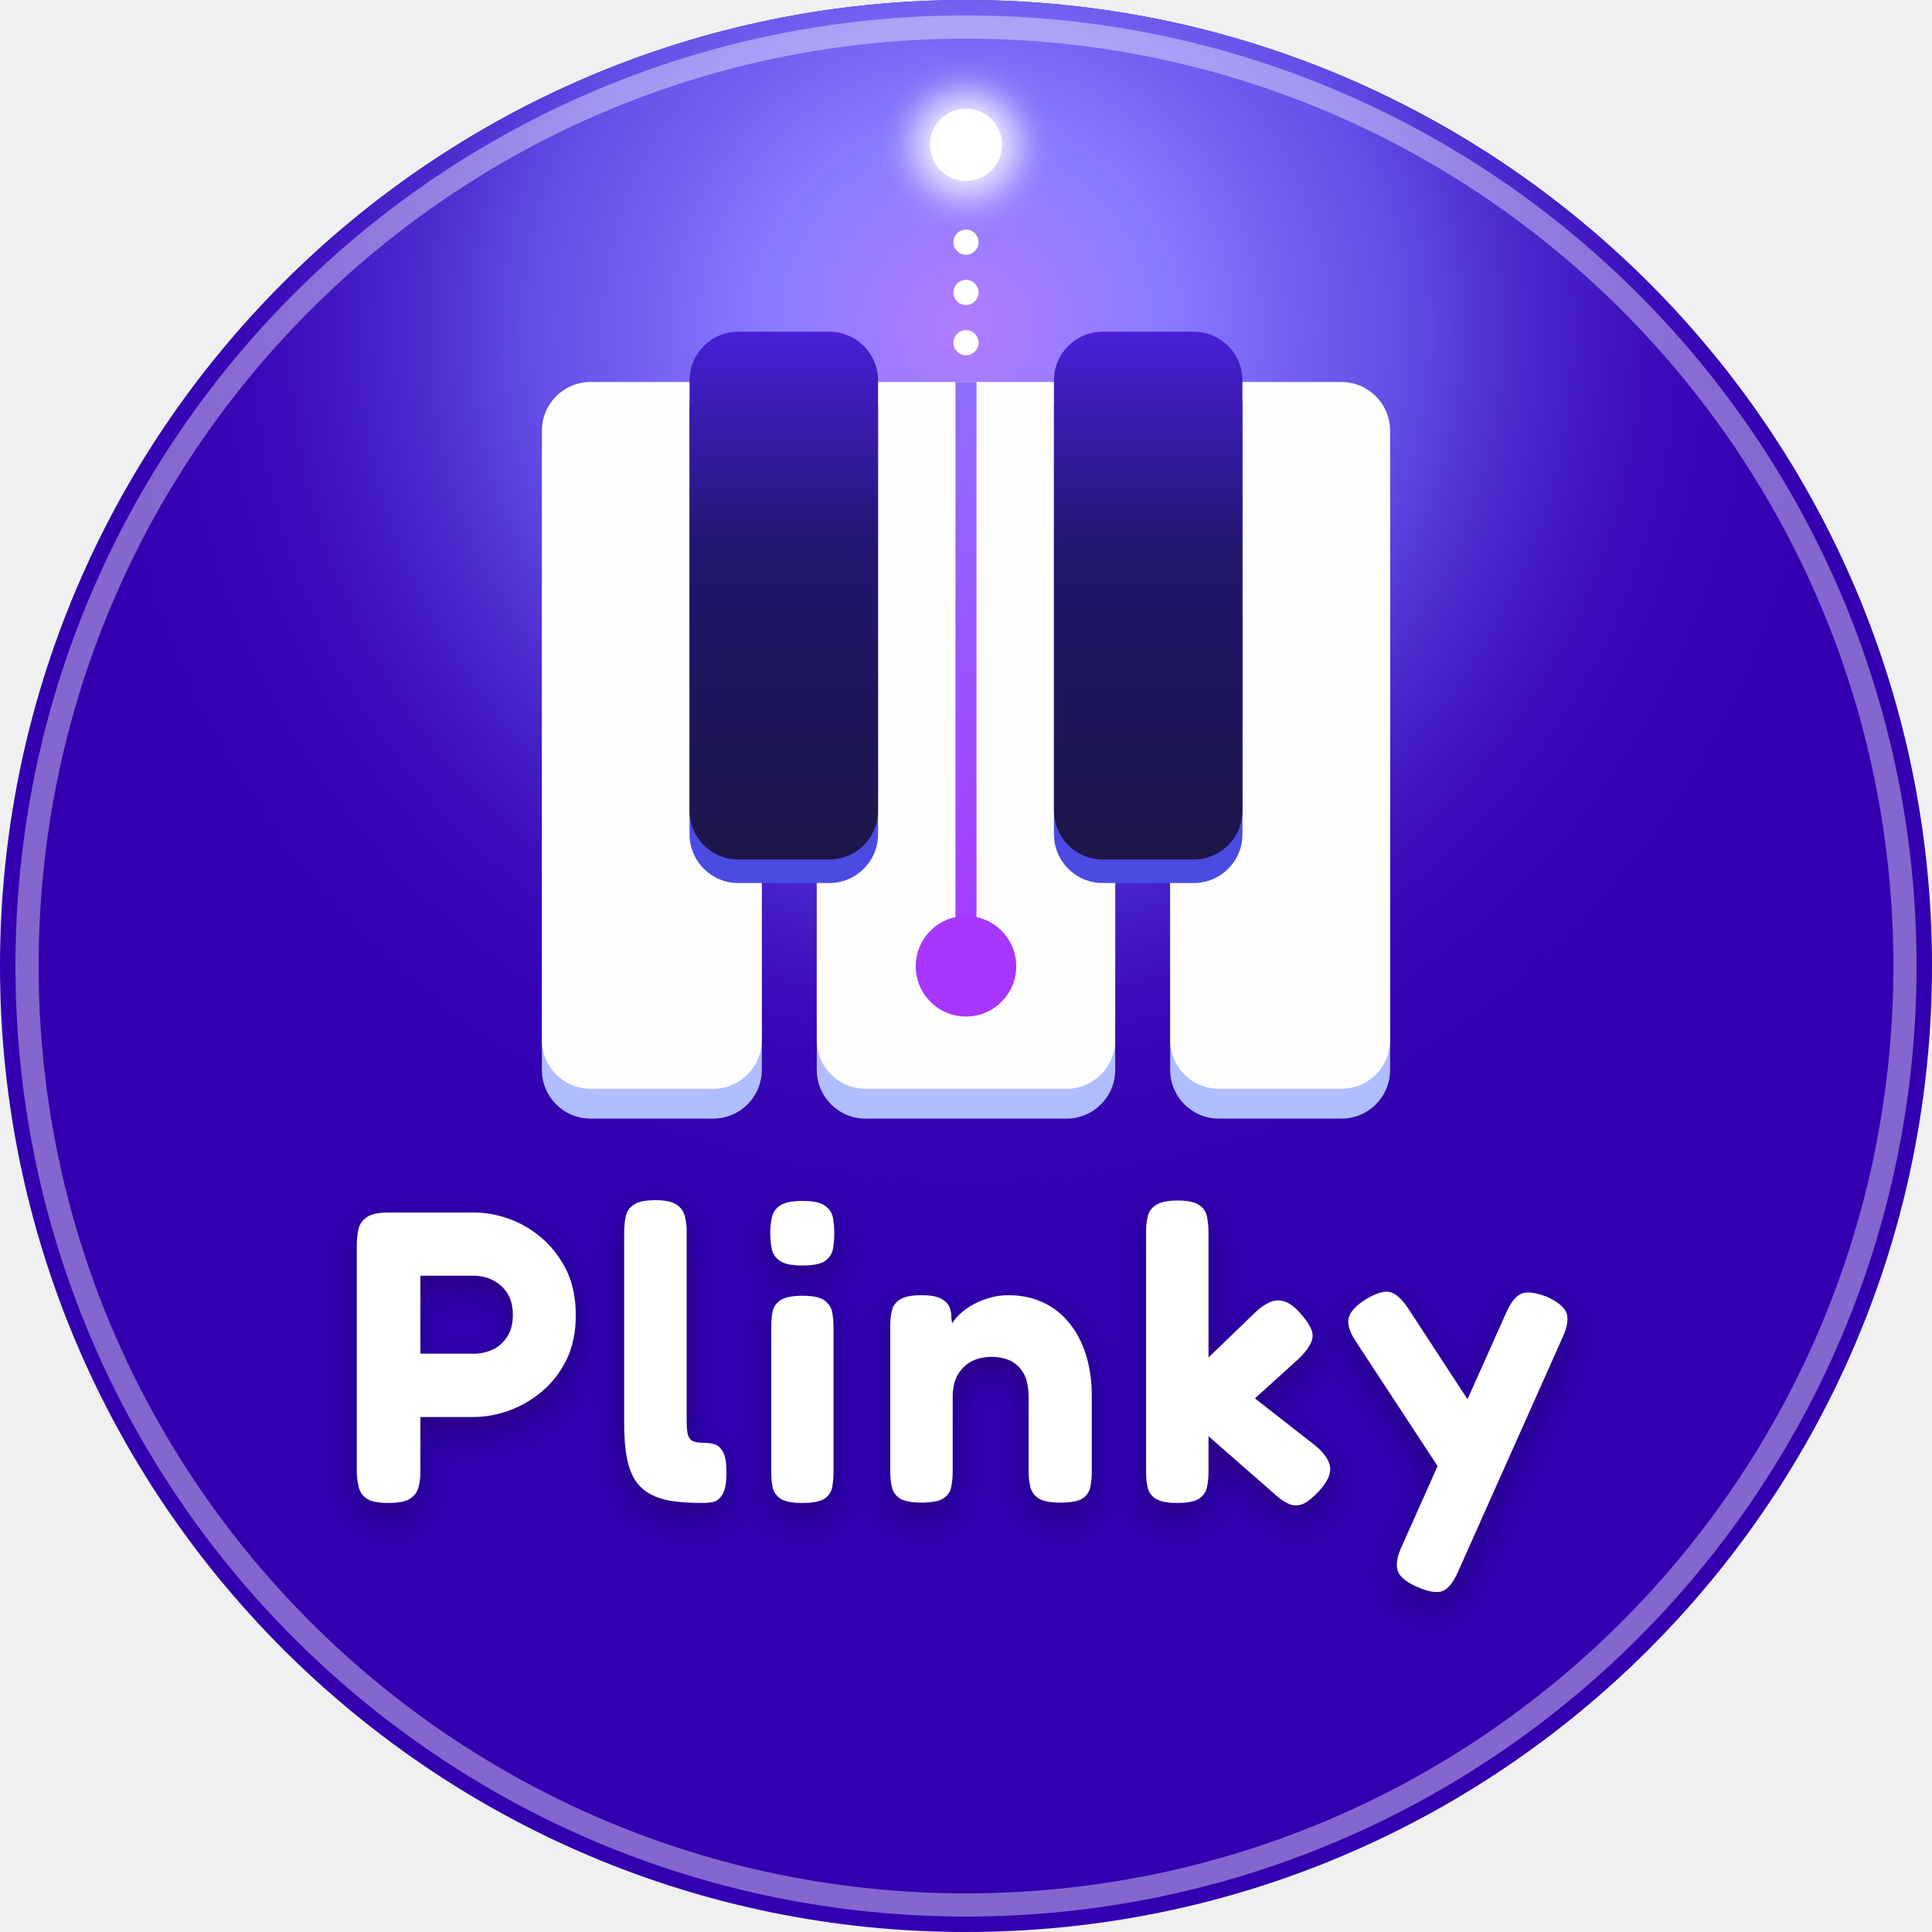
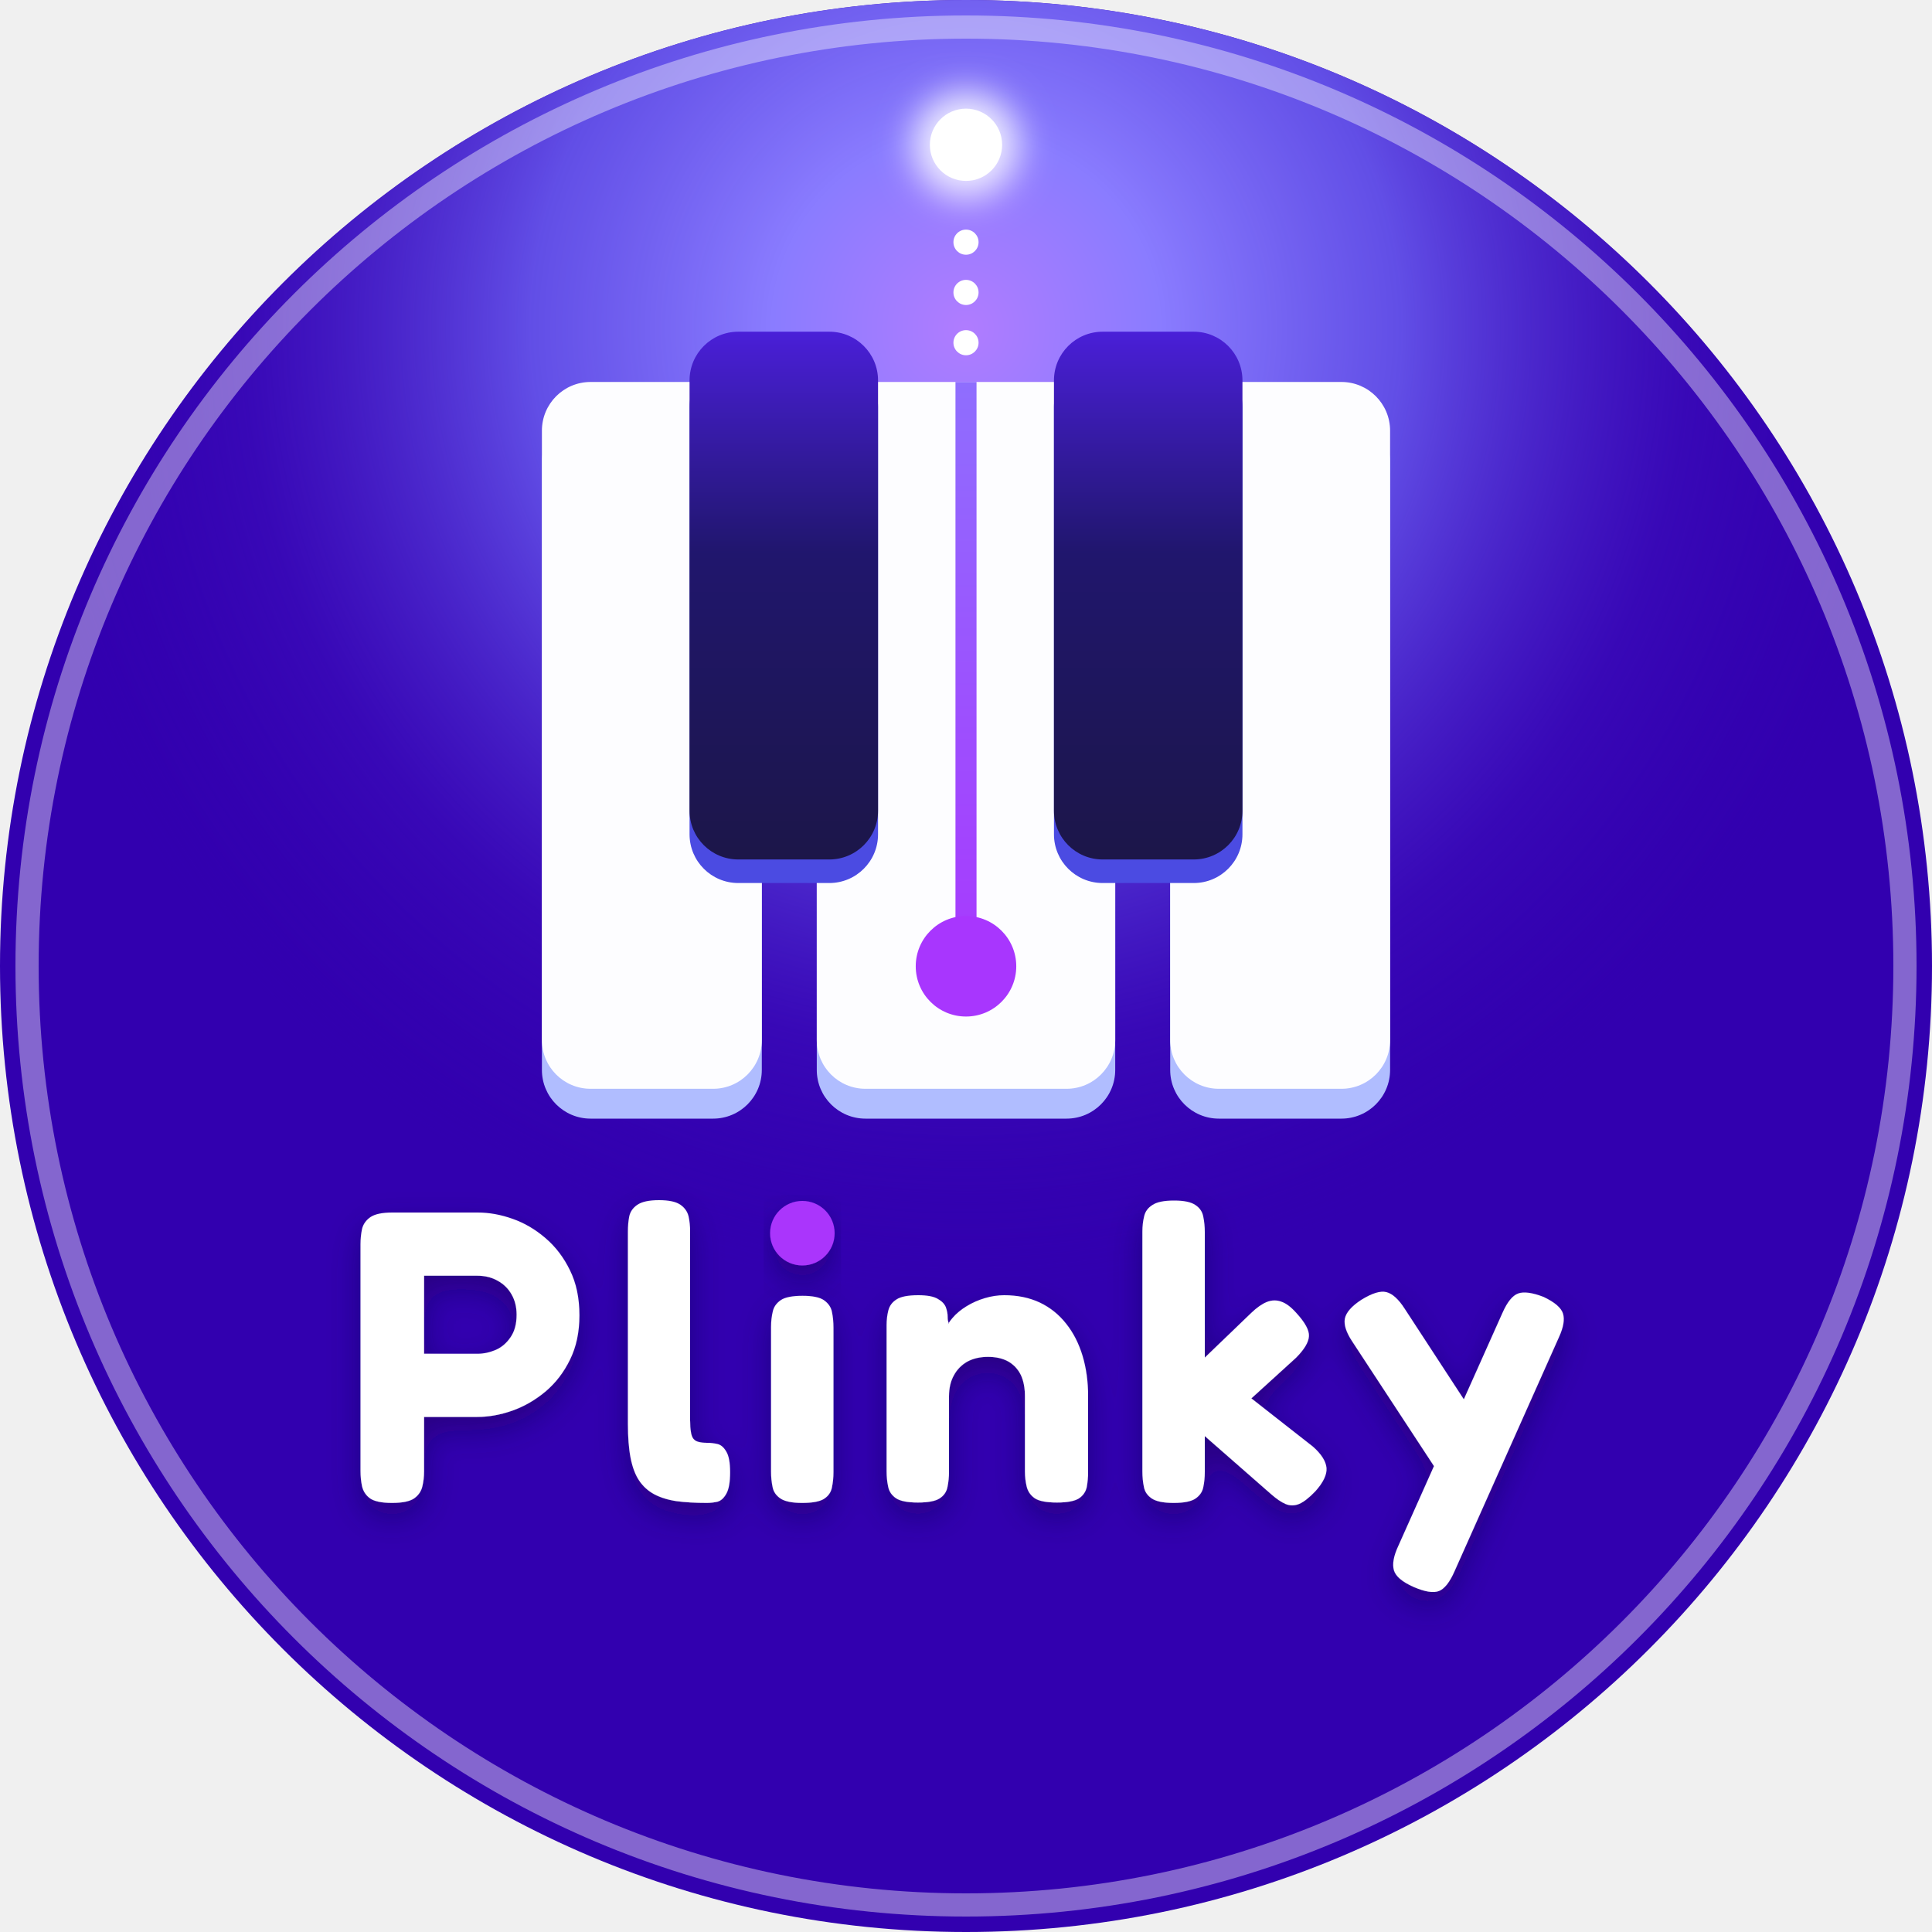
<svg xmlns="http://www.w3.org/2000/svg" width="100" height="100" viewBox="0 0 100 100" role="img" aria-label="Plinky">
  <defs>
    <radialGradient id="pg" cx="50" cy="17" r="50" gradientUnits="userSpaceOnUse">
      <stop offset="0" stop-color="#b07cff" />
      <stop offset=".2" stop-color="#8a7cff" />
      <stop offset=".45" stop-color="#6a5cf0" stop-opacity=".85" />
      <stop offset=".75" stop-color="#4012c0" stop-opacity=".45" />
      <stop offset="1" stop-color="#3200af" stop-opacity="0" />
    </radialGradient>
    <linearGradient id="pb" x1="0" y1="0" x2="0" y2="1">
      <stop offset="0" stop-color="#4a1fd8" />
      <stop offset=".42" stop-color="#20166d" />
      <stop offset="1" stop-color="#1c1649" />
    </linearGradient>
    <linearGradient id="pl" x1="0" y1="0" x2="0" y2="1">
      <stop offset="0" stop-color="#8f6efe" />
      <stop offset="1" stop-color="#a739fe" />
    </linearGradient>
    <filter id="ph" x="-2" y="-2" width="5" height="5">
      <feGaussianBlur stdDeviation="1.1" />
    </filter>
    <filter id="ps" x="-.1" y="-.3" width="1.2" height="1.8">
      <feDropShadow dx="0" dy=".7" stdDeviation=".8" flood-color="#12004a" flood-opacity=".45" />
    </filter>
  </defs>
  <circle cx="50" cy="50" r="50" fill="#3200af" />
  <circle cx="50" cy="50" r="50" fill="url(#pg)" />
  <g transform="translate(9.35 -3.4) scale(.813)">
    <rect x="23" y="30.5" width="14" height="44.9" rx="3.1" fill="#b0bdff" />
    <rect x="23" y="28.5" width="14" height="45" rx="3.1" fill="#fdfdff" />
    <rect x="40.5" y="30.5" width="19" height="44.9" rx="3.1" fill="#b0bdff" />
    <rect x="40.5" y="28.5" width="19" height="45" rx="3.1" fill="#fdfdff" />
    <rect x="63" y="30.5" width="14" height="44.9" rx="3.1" fill="#b0bdff" />
    <rect x="63" y="28.5" width="14" height="45" rx="3.1" fill="#fdfdff" />
    <rect x="49.33" y="28.5" width="1.34" height="37" fill="url(#pl)" />
    <circle cx="50" cy="65.7" r="3.2" fill="#a836fe" />
    <rect x="32.4" y="27" width="12" height="33.4" rx="3.1" fill="#4b4be2" />
    <rect x="32.4" y="25.3" width="12" height="33.6" rx="3.1" fill="url(#pb)" />
    <rect x="55.6" y="27" width="12" height="33.4" rx="3.1" fill="#4b4be2" />
    <rect x="55.6" y="25.3" width="12" height="33.6" rx="3.1" fill="url(#pb)" />
    <circle cx="50" cy="13.4" r="3.4" fill="#fff" opacity=".85" filter="url(#ph)" />
    <circle cx="50" cy="13.4" r="2.3" fill="#fff" />
    <circle cx="50" cy="19.6" r=".8" fill="#fff" />
    <circle cx="50" cy="22.8" r=".8" fill="#fff" />
    <circle cx="50" cy="26" r=".8" fill="#fff" />
  </g>
-   <path fill="#fff" filter="url(#ps)" d="M20.1 77.79Q19.31 77.79 18.97 77.56Q18.64 77.32 18.56 76.93Q18.47 76.55 18.47 76.14L18.47 64.4Q18.47 63.99 18.56 63.61Q18.64 63.24 18.99 63Q19.33 62.76 20.12 62.76L24.53 62.76Q25.44 62.76 26.35 63.09Q27.26 63.41 28.05 64.09Q28.83 64.76 29.32 65.75Q29.8 66.74 29.8 68.08Q29.8 69.39 29.32 70.38Q28.83 71.36 28.05 72.02Q27.26 72.68 26.34 73.01Q25.41 73.34 24.51 73.34L21.76 73.34L21.76 76.16Q21.76 76.57 21.67 76.94Q21.59 77.32 21.24 77.56Q20.9 77.79 20.1 77.79ZM21.76 70.07L24.53 70.07Q25.01 70.07 25.47 69.87Q25.93 69.67 26.24 69.21Q26.55 68.76 26.55 68.05Q26.55 67.45 26.3 67Q26.04 66.55 25.57 66.29Q25.11 66.03 24.51 66.03L21.76 66.03ZM36.4 77.79Q35.51 77.79 34.84 77.7Q34.16 77.6 33.68 77.34Q33.19 77.08 32.89 76.63Q32.59 76.18 32.45 75.46Q32.31 74.74 32.31 73.69L32.31 63.75Q32.31 63.32 32.39 62.96Q32.46 62.59 32.8 62.36Q33.15 62.12 33.92 62.12Q34.7 62.12 35.03 62.36Q35.36 62.59 35.45 62.96Q35.54 63.32 35.54 63.75L35.54 73.54Q35.54 73.88 35.57 74.11Q35.6 74.33 35.7 74.46Q35.79 74.59 35.97 74.63Q36.14 74.68 36.42 74.68Q36.67 74.68 36.94 74.74Q37.21 74.8 37.41 75.13Q37.6 75.45 37.6 76.2Q37.6 76.98 37.41 77.32Q37.21 77.66 36.94 77.73Q36.67 77.79 36.4 77.79ZM41.53 77.79Q40.73 77.79 40.4 77.57Q40.07 77.34 39.99 76.97Q39.92 76.59 39.92 76.18L39.92 68.68Q39.92 68.25 39.99 67.88Q40.07 67.52 40.41 67.29Q40.75 67.07 41.55 67.07Q42.32 67.07 42.66 67.3Q42.99 67.54 43.07 67.9Q43.14 68.27 43.14 68.72L43.14 76.2Q43.14 76.61 43.07 76.99Q42.99 77.36 42.66 77.58Q42.32 77.79 41.53 77.79ZM41.53 65.5Q40.71 65.5 40.37 65.26Q40.02 65.02 39.95 64.64Q39.87 64.25 39.87 63.82Q39.87 63.37 39.96 62.99Q40.05 62.61 40.39 62.39Q40.73 62.16 41.55 62.16Q42.35 62.16 42.69 62.4Q43.03 62.64 43.11 63.02Q43.18 63.41 43.18 63.84Q43.18 64.27 43.11 64.66Q43.03 65.04 42.69 65.27Q42.35 65.5 41.53 65.5ZM47.69 77.77Q46.9 77.77 46.57 77.55Q46.23 77.32 46.16 76.94Q46.08 76.57 46.08 76.16L46.08 68.59Q46.08 68.18 46.17 67.83Q46.25 67.47 46.59 67.26Q46.92 67.04 47.72 67.04Q48.4 67.04 48.73 67.23Q49.05 67.41 49.15 67.67Q49.24 67.93 49.24 68.15Q49.24 68.38 49.29 68.46L49.16 68.87Q49.2 68.55 49.49 68.22Q49.78 67.88 50.22 67.61Q50.66 67.34 51.17 67.19Q51.67 67.04 52.17 67.04Q53.2 67.04 54 67.42Q54.81 67.8 55.37 68.51Q55.93 69.21 56.22 70.17Q56.51 71.13 56.51 72.27L56.51 76.18Q56.51 76.59 56.43 76.97Q56.36 77.34 56.03 77.56Q55.69 77.77 54.9 77.77Q54.08 77.77 53.75 77.55Q53.41 77.32 53.33 76.94Q53.24 76.57 53.24 76.16L53.24 72.27Q53.24 71.62 53.03 71.17Q52.81 70.72 52.38 70.47Q51.95 70.23 51.33 70.23Q50.7 70.23 50.25 70.48Q49.8 70.74 49.55 71.19Q49.31 71.64 49.31 72.27L49.31 76.18Q49.31 76.59 49.23 76.97Q49.16 77.34 48.82 77.56Q48.49 77.77 47.69 77.77ZM68.14 74.87Q68.8 75.45 68.85 75.98Q68.89 76.5 68.26 77.19Q67.79 77.69 67.44 77.84Q67.08 77.99 66.74 77.85Q66.39 77.71 65.94 77.3L62.55 74.33L62.55 76.18Q62.55 76.61 62.47 76.98Q62.4 77.34 62.06 77.57Q61.73 77.79 60.93 77.79Q60.16 77.79 59.82 77.57Q59.47 77.34 59.4 76.97Q59.32 76.59 59.32 76.16L59.32 63.75Q59.32 63.32 59.41 62.96Q59.49 62.59 59.84 62.37Q60.18 62.14 60.95 62.14Q61.73 62.14 62.06 62.37Q62.4 62.59 62.47 62.97Q62.55 63.35 62.55 63.78L62.55 70.27L64.95 67.95Q65.38 67.54 65.76 67.39Q66.14 67.24 66.5 67.37Q66.87 67.49 67.28 67.95Q67.96 68.7 67.94 69.16Q67.92 69.62 67.28 70.27L64.95 72.38ZM73.36 82.14Q72.48 81.75 72.34 81.28Q72.2 80.8 72.57 80.01L77.96 67.95Q78.33 67.11 78.77 66.95Q79.21 66.79 80.09 67.13Q80.95 67.54 81.09 67.99Q81.23 68.44 80.89 69.19L75.47 81.34Q75.1 82.18 74.67 82.35Q74.24 82.52 73.36 82.14ZM75.23 77.13L70.18 69.43Q69.71 68.72 69.8 68.25Q69.9 67.77 70.65 67.28Q71.49 66.76 71.95 66.88Q72.41 67 72.89 67.73L76.61 73.43Z" />
+   <path fill="#fff" filter="url(#ps)" d="M20.29 77.79Q19.5 77.79 19.16 77.56Q18.83 77.32 18.74 76.93Q18.66 76.55 18.66 76.14L18.66 64.4Q18.66 63.99 18.74 63.61Q18.83 63.24 19.17 63Q19.52 62.76 20.31 62.76L24.72 62.76Q25.62 62.76 26.54 63.09Q27.45 63.41 28.24 64.09Q29.02 64.76 29.5 65.75Q29.99 66.74 29.99 68.08Q29.99 69.39 29.5 70.38Q29.02 71.36 28.24 72.02Q27.45 72.68 26.53 73.01Q25.6 73.34 24.7 73.34L21.95 73.34L21.95 76.16Q21.95 76.57 21.86 76.94Q21.77 77.32 21.43 77.56Q21.09 77.79 20.29 77.79ZM21.95 70.07L24.72 70.07Q25.19 70.07 25.66 69.87Q26.12 69.67 26.43 69.21Q26.74 68.76 26.74 68.05Q26.74 67.45 26.48 67Q26.23 66.55 25.76 66.29Q25.3 66.03 24.7 66.03L21.95 66.03ZM36.58 77.79Q35.7 77.79 35.02 77.7Q34.35 77.6 33.86 77.34Q33.38 77.08 33.08 76.63Q32.78 76.18 32.64 75.46Q32.5 74.74 32.5 73.69L32.5 63.75Q32.5 63.32 32.57 62.96Q32.65 62.59 32.99 62.36Q33.34 62.12 34.11 62.12Q34.88 62.12 35.22 62.36Q35.55 62.59 35.64 62.96Q35.72 63.32 35.72 63.75L35.72 73.54Q35.72 73.88 35.76 74.11Q35.79 74.33 35.88 74.46Q35.98 74.59 36.15 74.63Q36.33 74.68 36.6 74.68Q36.86 74.68 37.13 74.74Q37.4 74.8 37.59 75.13Q37.79 75.45 37.79 76.2Q37.79 76.98 37.59 77.32Q37.4 77.66 37.13 77.73Q36.86 77.79 36.58 77.79ZM41.52 77.79Q40.75 77.79 40.41 77.57Q40.06 77.34 39.99 76.97Q39.91 76.59 39.91 76.18L39.91 68.68Q39.91 68.25 40 67.88Q40.08 67.52 40.42 67.29Q40.75 67.07 41.54 67.07Q42.32 67.07 42.65 67.3Q42.99 67.54 43.06 67.9Q43.14 68.27 43.14 68.72L43.14 76.2Q43.14 76.61 43.06 76.99Q42.99 77.36 42.65 77.58Q42.32 77.79 41.52 77.79ZM47.51 77.77Q46.71 77.77 46.38 77.55Q46.04 77.32 45.97 76.94Q45.89 76.57 45.89 76.16L45.89 68.59Q45.89 68.18 45.98 67.83Q46.07 67.47 46.4 67.26Q46.73 67.04 47.53 67.04Q48.22 67.04 48.54 67.23Q48.86 67.41 48.96 67.67Q49.05 67.93 49.05 68.15Q49.05 68.38 49.1 68.46L48.97 68.87Q49.01 68.55 49.3 68.22Q49.59 67.88 50.03 67.61Q50.47 67.34 50.98 67.19Q51.48 67.04 51.98 67.04Q53.01 67.04 53.82 67.42Q54.62 67.8 55.18 68.51Q55.74 69.21 56.03 70.17Q56.32 71.13 56.32 72.27L56.32 76.18Q56.32 76.59 56.25 76.97Q56.17 77.34 55.84 77.56Q55.5 77.77 54.71 77.77Q53.89 77.77 53.56 77.55Q53.23 77.32 53.14 76.94Q53.05 76.57 53.05 76.16L53.05 72.27Q53.05 71.62 52.84 71.17Q52.62 70.72 52.19 70.47Q51.76 70.23 51.14 70.23Q50.52 70.23 50.06 70.48Q49.61 70.74 49.37 71.19Q49.12 71.64 49.12 72.27L49.12 76.18Q49.12 76.59 49.04 76.97Q48.97 77.34 48.63 77.56Q48.3 77.77 47.51 77.77ZM67.95 74.87Q68.61 75.45 68.66 75.98Q68.7 76.5 68.08 77.19Q67.6 77.69 67.25 77.84Q66.89 77.99 66.55 77.85Q66.21 77.71 65.75 77.3L62.36 74.33L62.36 76.18Q62.36 76.61 62.28 76.98Q62.21 77.34 61.87 77.57Q61.54 77.79 60.75 77.79Q59.97 77.79 59.63 77.57Q59.28 77.34 59.21 76.97Q59.13 76.59 59.13 76.16L59.13 63.75Q59.13 63.32 59.22 62.96Q59.3 62.59 59.65 62.37Q59.99 62.14 60.77 62.14Q61.54 62.14 61.87 62.37Q62.21 62.59 62.28 62.97Q62.36 63.35 62.36 63.78L62.36 70.27L64.77 67.95Q65.2 67.54 65.57 67.39Q65.95 67.24 66.31 67.37Q66.68 67.49 67.09 67.95Q67.78 68.7 67.75 69.16Q67.73 69.62 67.09 70.27L64.77 72.38ZM73.17 82.14Q72.29 81.75 72.15 81.28Q72.01 80.8 72.38 80.01L77.77 67.95Q78.14 67.11 78.58 66.95Q79.02 66.79 79.9 67.13Q80.76 67.54 80.9 67.99Q81.04 68.44 80.7 69.19L75.28 81.34Q74.91 82.18 74.48 82.35Q74.05 82.52 73.17 82.14ZM75.04 77.13L69.99 69.43Q69.52 68.72 69.61 68.25Q69.71 67.77 70.46 67.28Q71.3 66.76 71.76 66.88Q72.23 67 72.7 67.73L76.42 73.43Z" />
+   <circle fill="#aa36fc" filter="url(#ps)" cx="41.53" cy="63.83" r="1.67" />
  <circle cx="50" cy="50" r="48.6" fill="none" stroke="#fff" stroke-opacity=".4" stroke-width="1.2" />
</svg>
